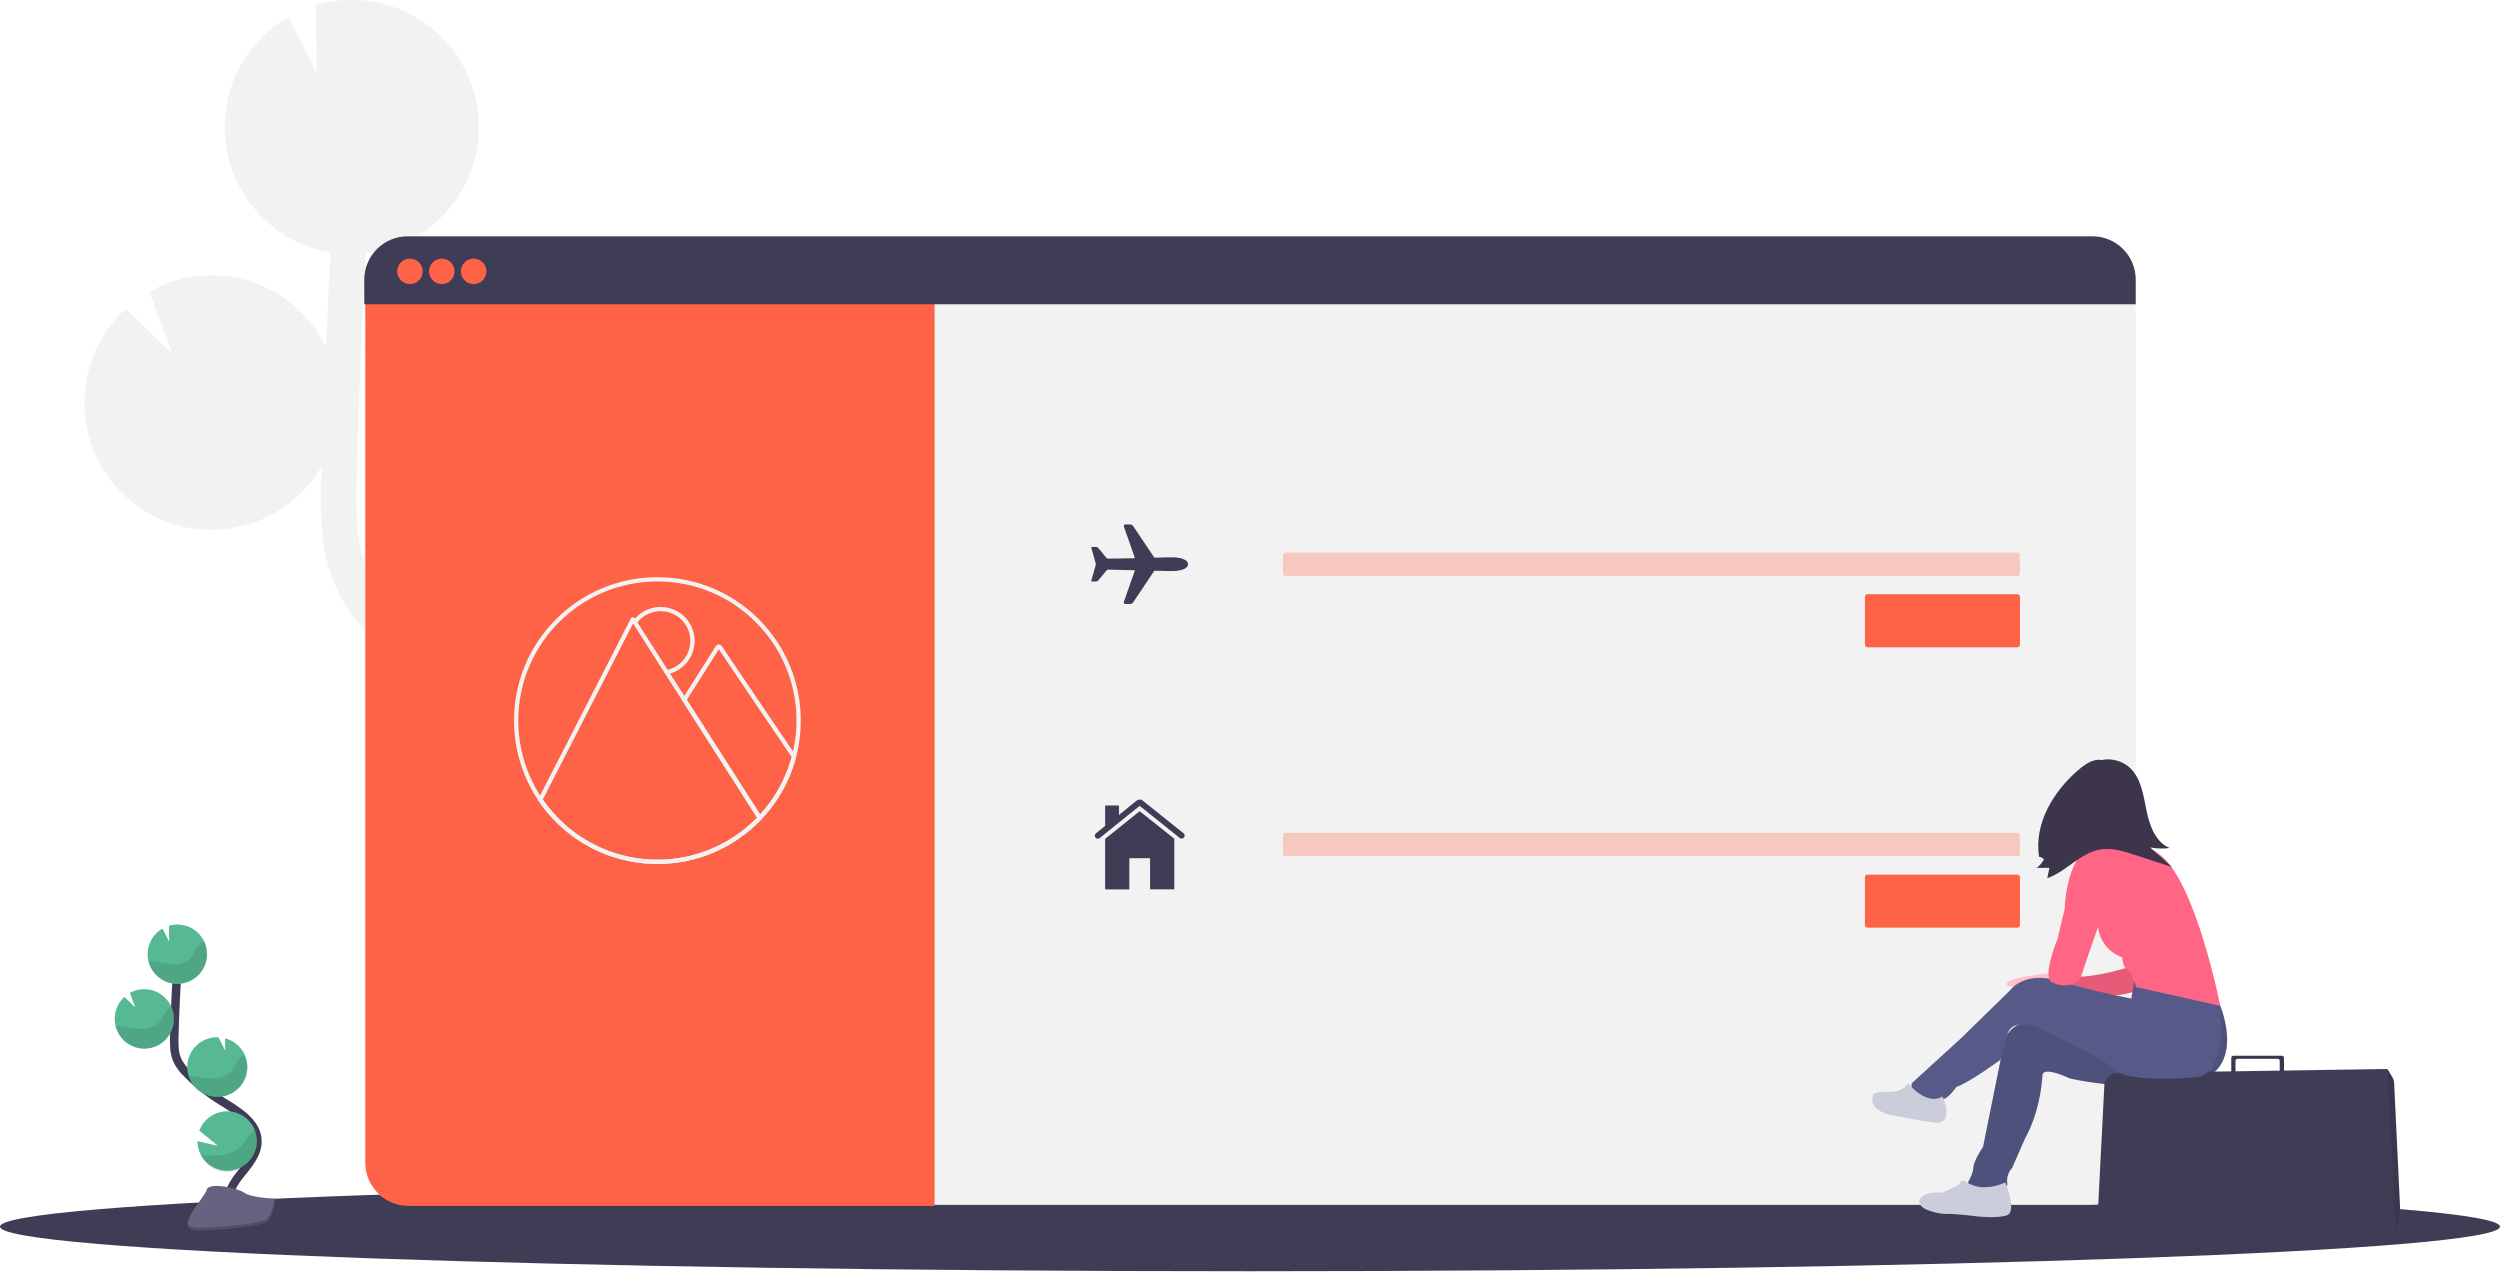
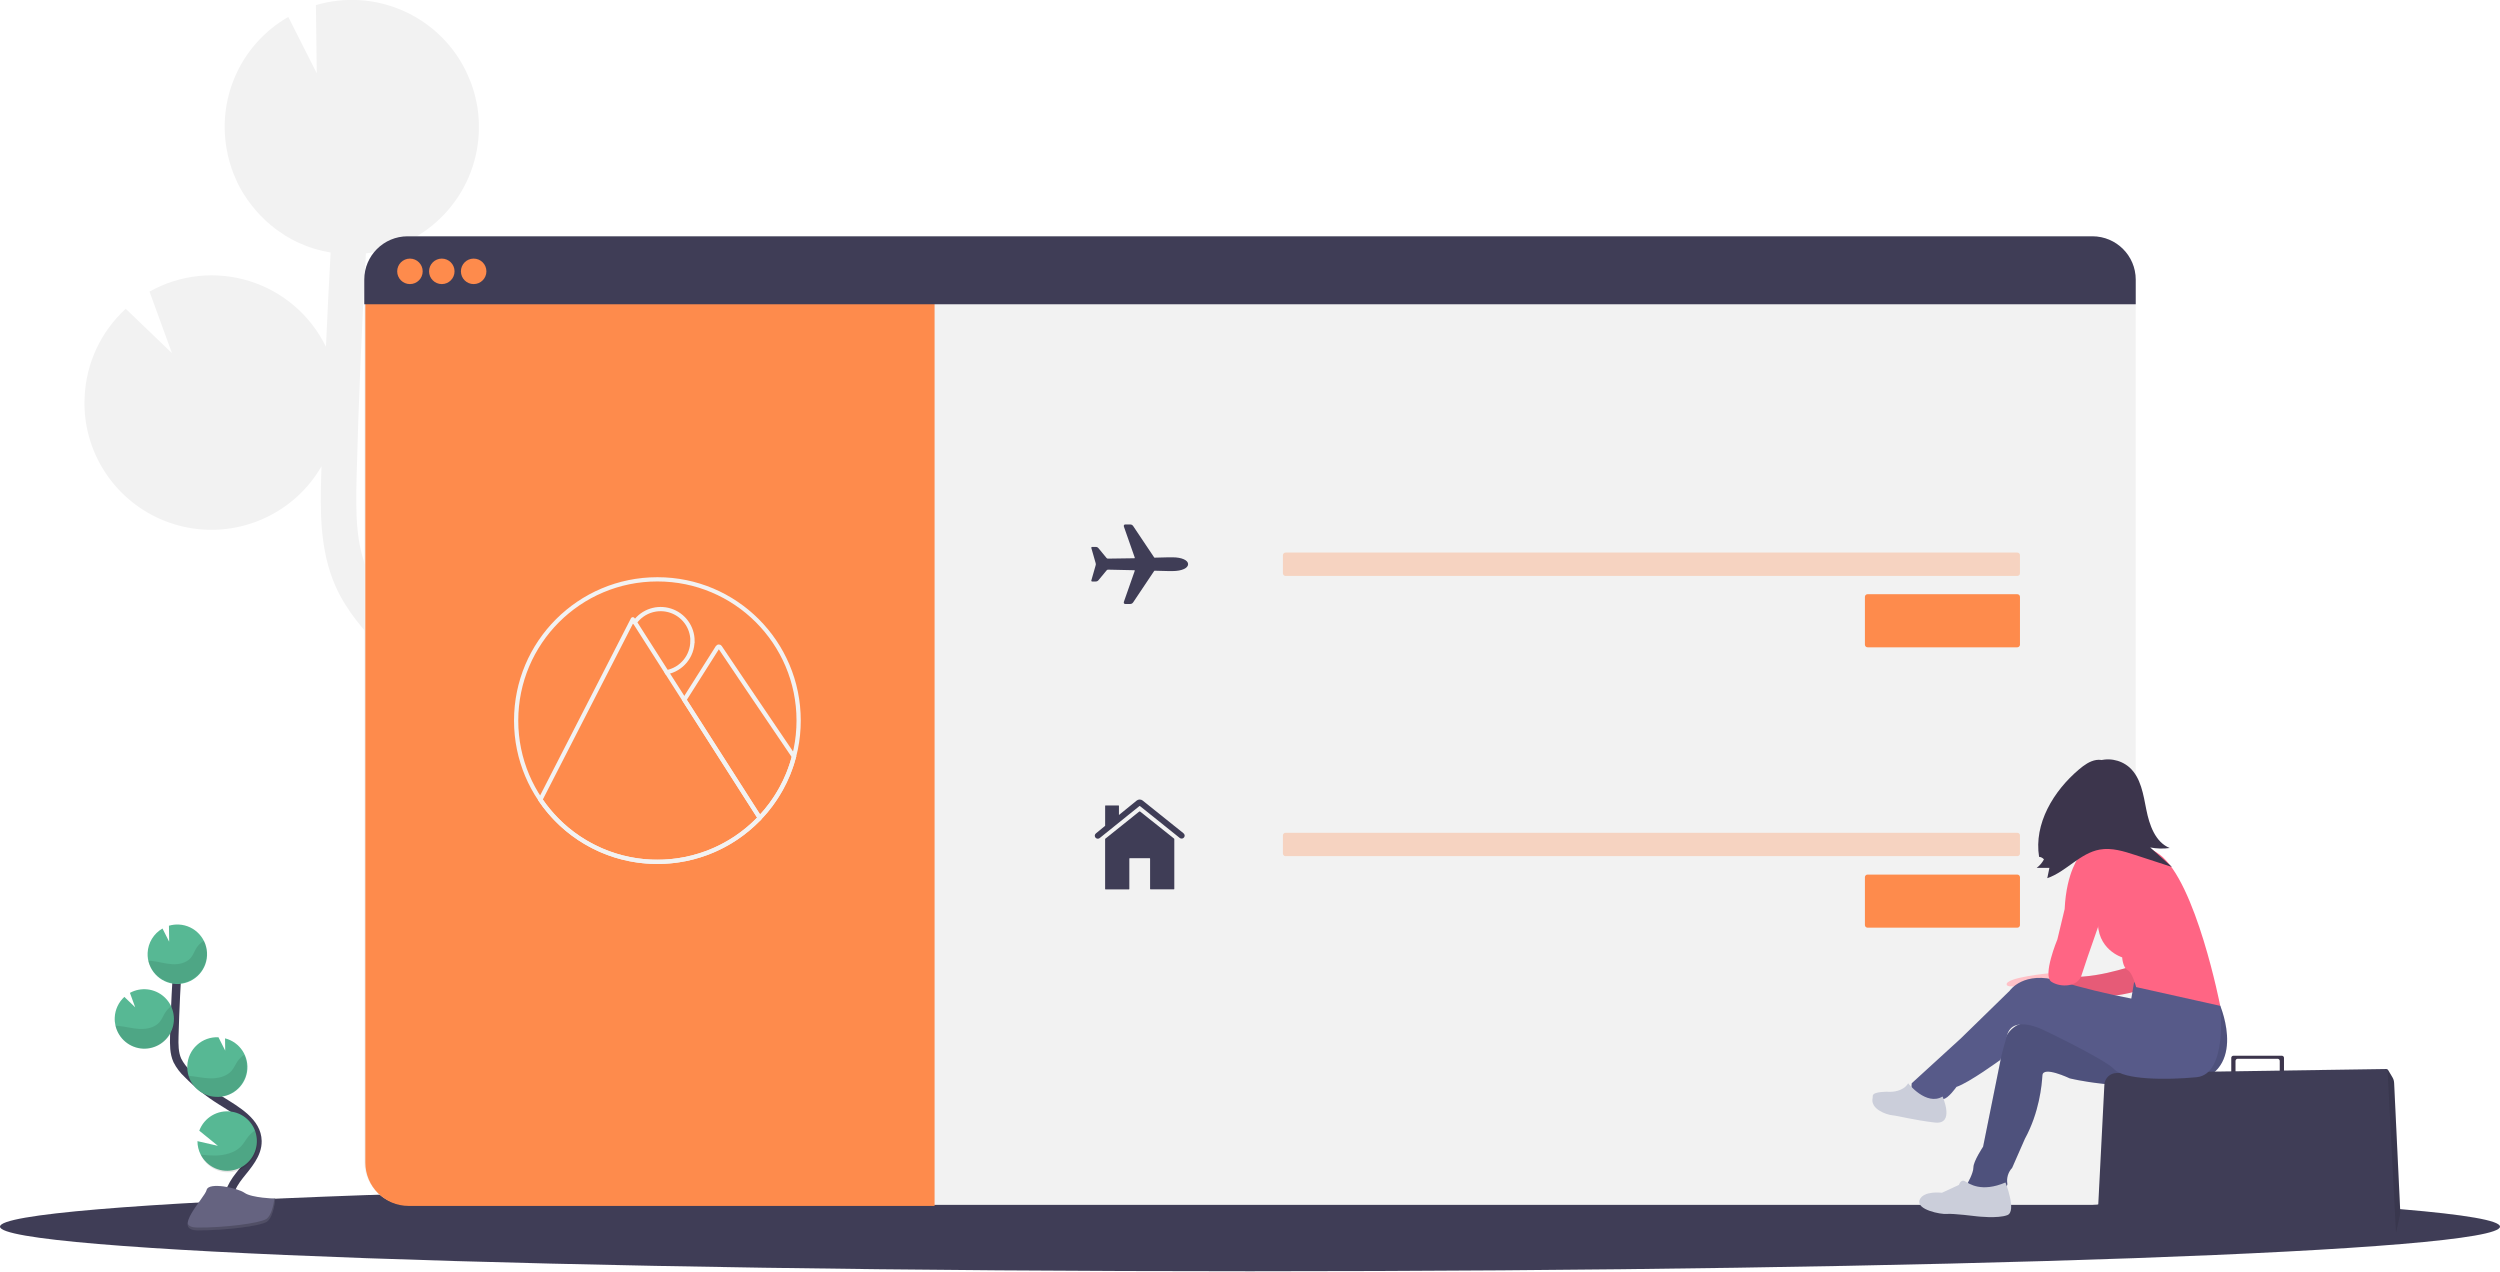
<svg xmlns="http://www.w3.org/2000/svg" class="w-full sm:h-64 mx-auto" viewBox="0 0 1177 598.5">
  <path transform="translate(-11.5 -150.75)" d="M274.63,501l-6.29-3.91c-.6-.37-1.19-.77-1.79-1.15a59.86,59.86,0,0,0,6.05-116.62l.31,24.66-13.55-26.83h-.17a59.87,59.87,0,0,0-62.58,57c-.06,1.15,0,2.27,0,3.4-4.71-5.38-9-11.15-11.83-17.47-5.73-12.79-5.84-27.28-5.39-44.9.9-34.9,2.41-70.08,4.37-105.14a59.85,59.85,0,0,0,53.16-56.64c.08-1.83,0-3.63,0-5.43,0-.45,0-.89-.07-1.34-.12-1.74-.28-3.46-.55-5.16,0-.28-.1-.55-.15-.82-.24-1.44-.54-2.86-.88-4.26-.13-.53-.26-1-.4-1.57-.42-1.53-.88-3-1.42-4.52-.18-.49-.39-1-.58-1.46-.42-1.09-.88-2.17-1.37-3.23-.26-.56-.51-1.12-.78-1.67-.08-.14-.13-.29-.21-.43l0,0a59.84,59.84,0,0,0-70.28-30.36l.4,32.1-13.4-26.52a59.57,59.57,0,0,0-28.55,64.51h-.06c.09.43.22.84.32,1.26.19.79.39,1.57.61,2.35.28,1,.6,2,.93,3,.25.74.49,1.47.77,2.2.41,1.06.87,2.09,1.33,3.12.27.6.51,1.22.8,1.81q1.14,2.33,2.48,4.53c.31.52.66,1,1,1.51.64,1,1.28,2,2,2.93.43.59.89,1.16,1.34,1.73.66.83,1.33,1.65,2,2.44.49.57,1,1.12,1.51,1.66.74.78,1.49,1.53,2.27,2.26.52.49,1,1,1.57,1.46.88.79,1.8,1.53,2.73,2.26.47.37.93.75,1.41,1.11,1.42,1,2.88,2,4.39,3,.28.17.59.31.87.48,1.27.74,2.55,1.45,3.87,2.09.57.28,1.15.53,1.73.79,1.08.48,2.17.95,3.29,1.38l2,.7c1.1.37,2.22.72,3.35,1,.66.18,1.33.37,2,.53,1.22.29,2.47.53,3.73.75l.24.05q-1.23,22.19-2.2,44.39a59.83,59.83,0,0,0-83.07-26l10.58,29-21.77-20.9a59.66,59.66,0,0,0-19.34,41.34A58.5,58.5,0,0,0,52.8,354a59.84,59.84,0,0,0,110.06,16.3c0,1.5-.1,3-.14,4.51-.4,15.54-.9,34.88,6.85,52.15,5.25,11.7,13.69,21.21,22,29.73,5.43,5.54,11.06,10.91,16.83,16.1a60.09,60.09,0,0,0,21.62,18c9.48,7.3,19.3,14.17,29.45,20.51l6.34,3.94c5.7,3.53,11.54,7.16,17.26,10.93-1-.1-2-.21-3-.26a59.89,59.89,0,0,0-58.94,39l37.4,30.43-41.14-9.54a59.89,59.89,0,0,0,85.82,53.92l-2.78,3.45q-2.76,3.43-5.45,6.82c-24.34,30.83-31.11,60.09-19.06,82.4l14.66-7.91c-11.73-21.72,5.91-49.52,17.47-64.16q2.64-3.33,5.36-6.7c15.55-19.32,33.17-41.22,32.74-68.08C345.52,545,306.21,520.6,274.63,501Z" fill="#f2f2f2" />
  <ellipse cx="588.5" cy="577.5" rx="588.5" ry="21" fill="#3f3d56" />
  <path transform="translate(-11.5 -150.75)" d="M119.9,721.42c-3-5.51.4-12.27,4.29-17.18s8.61-10,8.51-16.29c-.15-9-9.7-14.31-17.33-19.09a84,84,0,0,1-15.56-12.51A22.8,22.8,0,0,1,95,650c-1.58-3.52-1.54-7.52-1.44-11.37q.51-19.26,1.91-38.49" fill="none" stroke="#3f3d56" stroke-miterlimit="10" stroke-width="4" />
  <path transform="translate(-11.5 -150.75)" d="M81,599.39a14,14,0,0,1,7-11.5l3.14,6.22-.1-7.53a14.22,14.22,0,0,1,4.63-.56A14,14,0,1,1,81,599.39Z" fill="#57b894" />
  <path transform="translate(-11.5 -150.75)" d="M106,694.38a14,14,0,1,0-.68-11.3l8.77,7.13L104.46,688A14,14,0,0,0,106,694.38Z" fill="#57b894" />
  <path transform="translate(-11.5 -150.75)" d="M113,667.13a14,14,0,0,0,4.45-27.53l.08,5.78-3.18-6.29h0a14,14,0,0,0-14.67,13.36,13.84,13.84,0,0,0,.6,4.79A14,14,0,0,0,113,667.13Z" fill="#57b894" />
  <path transform="translate(-11.5 -150.75)" d="M78.88,644.46a14,14,0,1,0-6.21-26.27l2.48,6.8-5.1-4.9a14,14,0,0,0-4.53,9.69,13.79,13.79,0,0,0,.35,3.87A14,14,0,0,0,78.88,644.46Z" fill="#57b894" />
  <path transform="translate(-11.5 -150.75)" d="m82.88 603.13c3.24 0.35 6.39 1.36 9.64 1.56s6.82-0.57 8.88-3.1c1.1-1.36 1.66-3.08 2.59-4.57a10 10 0 0 1 3.54 -3.33 14 14 0 1 1 -26.24 9.31q0.79 0 1.59 0.13z" opacity=".1" />
  <path transform="translate(-11.5 -150.75)" d="M78.88,644.46a14,14,0,0,0,13.35-20,10.37,10.37,0,0,0-2.82,2.82c-1,1.51-1.61,3.26-2.78,4.64-2.19,2.57-5.92,3.41-9.31,3.26s-6.66-1.12-10-1.43c-.47,0-.94-.07-1.42-.08A14,14,0,0,0,78.88,644.46Z" opacity=".1" />
  <path transform="translate(-11.5 -150.75)" d="M113,667.13a14,14,0,0,0,13.46-19.76,11.48,11.48,0,0,0-3,2.85c-1.09,1.54-1.77,3.32-3,4.74-2.37,2.63-6.35,3.56-9.93,3.48s-6.83-.93-10.28-1.2A14,14,0,0,0,113,667.13Z" opacity=".1" />
  <path transform="translate(-11.5 -150.75)" d="M106,694.38a14,14,0,0,0,25.59-11.45,13.84,13.84,0,0,0-3.08,2.75c-1.34,1.62-2.22,3.47-3.76,5-2.87,2.82-7.5,4-11.63,4.09A60,60,0,0,1,106,694.38Z" opacity=".1" />
  <path transform="translate(-11.5 -150.75)" d="m141.07 715.07s-11.08-0.34-14.42-2.72-17-5.21-17.86-1.4-16.65 19-4.15 19.06 29.06-1.94 32.4-4 4.03-10.94 4.03-10.94z" fill="#656380" />
  <path transform="translate(-11.5 -150.75)" d="m104.42 728.69c12.51 0.1 29.06-2 32.39-4 2.54-1.55 3.55-7.09 3.89-9.65h0.37s-0.7 8.94-4 11-19.89 4.07-32.4 4c-3.61 0-4.85-1.31-4.78-3.21 0.47 1.17 1.84 1.83 4.53 1.86z" opacity=".2" />
  <rect x="171.5" y="111.25" width="834" height="456" rx="20.42" fill="#f2f2f2" />
-   <path d="m172 133.75h268v434h-247.58a20.42 20.42 0 0 1 -20.42 -20.42v-413.58z" fill="#ff6347" />
+   <path d="m172 133.75h268v434h-247.58a20.42 20.42 0 0 1 -20.42 -20.42v-413.58z" fill="#fe8b4c" />
  <path transform="translate(-11.5 -150.75)" d="M1017,282.42V294H183V282.42A20.42,20.42,0,0,1,203.42,262H996.58A20.42,20.42,0,0,1,1017,282.42Z" fill="#3f3d56" />
-   <circle cx="193" cy="127.75" r="6" fill="#ff6347" />
-   <circle cx="208" cy="127.75" r="6" fill="#ff6347" />
-   <circle cx="223" cy="127.75" r="6" fill="#ff6347" />
+   <circle cx="193" cy="127.75" r="6" fill="#fe8b4c" />
+   <circle cx="208" cy="127.75" r="6" fill="#fe8b4c" />
+   <circle cx="223" cy="127.75" r="6" fill="#fe8b4c" />
  <path transform="translate(-11.5 -150.75)" d="M387.5,490A66.5,66.5,0,1,1,321,423.5,66.47,66.47,0,0,1,387.5,490Z" fill="none" stroke="#f2f2f2" stroke-miterlimit="10" stroke-width="2" />
  <path transform="translate(-11.5 -150.75)" d="M325.38,467.23l8.3,13,35.53,55.59a66.5,66.5,0,0,1-103.32-8.57l43.54-84.94.91,1.43" fill="none" stroke="#f2f2f2" stroke-linecap="round" stroke-linejoin="round" stroke-width="2" />
  <path transform="translate(-11.5 -150.75)" d="M385.31,507a66.46,66.46,0,0,1-16.1,28.82l-35.53-55.59,15.69-24.78a.66.66,0,0,1,1.1,0C353.76,460.32,371,486,385.31,507Z" fill="none" stroke="#f2f2f2" stroke-miterlimit="10" stroke-width="2" />
  <path transform="translate(-11.5 -150.75)" d="M337.5,452.5a15,15,0,0,1-12.12,14.73l-15-23.51a15,15,0,0,1,27.16,8.78Z" fill="none" stroke="#f2f2f2" stroke-miterlimit="10" stroke-width="2" />
  <path transform="translate(-11.5 -150.75)" d="m347.5 481.5" fill="none" stroke="#f2f2f2" stroke-miterlimit="10" stroke-width="2" />
  <path transform="translate(-11.5 -150.75)" d="m333.5 480.5" fill="none" stroke="#f2f2f2" stroke-miterlimit="10" stroke-width="2" />
  <path transform="translate(-11.5 -150.75)" d="M563.51,413.13c-.35,0-1.51,0-1.83,0l-6.61.17a.19.19,0,0,1-.17-.09L545,398.42a1.61,1.61,0,0,0-1.37-.75h-2.41c-.57,0-.77.57-.56,1.1l5.09,14.52a.2.2,0,0,1-.18.28l-12.45.18a.81.81,0,0,1-.67-.31l-3.77-4.58a1.59,1.59,0,0,0-1.28-.62h-1.71a.4.4,0,0,0-.38.54l2,7a1.68,1.68,0,0,1,0,1.21l-2,7a.39.39,0,0,0,.38.53h1.7a1.62,1.62,0,0,0,1.28-.62l3.84-4.64a.82.82,0,0,1,.67-.32l12.38.27a.21.21,0,0,1,.18.28L540.65,434c-.21.53,0,1.1.56,1.1h2.41a1.61,1.61,0,0,0,1.37-.76l9.91-14.81a.2.2,0,0,1,.17-.09l6.61.17c.33,0,1.48,0,1.83,0,4.5,0,7.35-1.45,7.35-3.25S568,413.13,563.51,413.13Z" fill="#3f3d56" />
  <path transform="translate(-11.5 -150.75)" d="M548.32,532.86a.41.41,0,0,0-.51,0l-15.87,12.7a.42.42,0,0,0-.15.31v23.4a.21.21,0,0,0,.2.21h11a.21.21,0,0,0,.2-.21V555a.21.21,0,0,1,.21-.2h9.36a.2.2,0,0,1,.2.2v14.24a.21.21,0,0,0,.2.21h11a.21.21,0,0,0,.2-.21v-23.4a.4.4,0,0,0-.15-.31Z" fill="#3f3d56" />
  <path transform="translate(-11.5 -150.75)" d="M568.69,543.05l-19.23-15.41a2.23,2.23,0,0,0-1.39-.48,2.26,2.26,0,0,0-1.4.48l-8.37,6.81v-4.29a.2.2,0,0,0-.2-.21H532a.2.2,0,0,0-.2.21v9.38l-4.34,3.57a1.41,1.41,0,0,0-.54,1,1.45,1.45,0,0,0,.41,1.09,1.41,1.41,0,0,0,1,.42,1.47,1.47,0,0,0,.9-.31l18.7-15.06a.22.22,0,0,1,.14,0,.24.24,0,0,1,.13,0l18.71,15a1.44,1.44,0,0,0,2.33-1.19,1.45,1.45,0,0,0-.55-1Z" fill="#3f3d56" />
-   <rect x="604" y="260.14" width="347" height="11" rx="1.24" fill="#ff6347" opacity=".3" />
-   <rect x="604" y="392.07" width="347" height="11" rx="1.24" fill="#ff6347" opacity=".3" />
-   <rect x="878" y="279.75" width="73" height="25" rx="1.24" fill="#ff6347" />
-   <rect x="878" y="411.75" width="73" height="25" rx="1.24" fill="#ff6347" />
+   <rect x="604" y="260.14" width="347" height="11" rx="1.24" fill="#fe8b4c" opacity=".3" />
+   <rect x="604" y="392.07" width="347" height="11" rx="1.24" fill="#fe8b4c" opacity=".3" />
+   <rect x="878" y="279.75" width="73" height="25" rx="1.24" fill="#fe8b4c" />
+   <rect x="878" y="411.75" width="73" height="25" rx="1.24" fill="#fe8b4c" />
  <path transform="translate(-11.5 -150.75)" d="m978.18 606.93l-1.73 2s-21.05 2-20.2 5.39 25.35-4.55 25.35-4.55z" fill="#ffc1c7" />
  <path transform="translate(-11.5 -150.75)" d="m1016.3 605.22s-22.5 8-34.74 4.56l5.69 11.39s29.05-0.86 34.18-6-5.13-9.95-5.13-9.95z" fill="#ff6584" />
  <path transform="translate(-11.5 -150.75)" d="m1016.3 605.22s-22.5 8-34.74 4.56l5.69 11.39s29.05-0.86 34.18-6-5.13-9.95-5.13-9.95z" opacity=".1" />
  <circle cx="989.6" cy="378.29" r="15.09" fill="#ffc1c7" />
  <path transform="translate(-11.5 -150.75)" d="m1014 543.21a11.85 11.85 0 0 0 2 2.71 24.62 24.62 0 0 0 7.28 5.44 246.74 246.74 0 0 1 -25.93 3.86c0.92-3.24-0.29-6.7-1.91-9.64s-3.7-5.69-4.72-8.9l10.2 0.28c1.85 0 3.71 0.1 5.56 0 1.39-0.07 3.69-0.9 5-0.59 2.64 0.63 1.3 4.42 2.52 6.84z" fill="#ffc1c7" />
  <path transform="translate(-11.5 -150.75)" d="M1048.24,614.05l8.54,10.25S1071,657.62,1040,661s-54.11-2.57-54.11-2.57-12.53-6-12.82-1.42-1.42,17.37-8.26,29.9l-6,13.67a8.84,8.84,0,0,0-2.27,7.41c.85,4.27-19.09,5.69-18.8,0,0,0,2.85-4.84,2.85-7.69s4.55-9.68,4.55-9.68l8.26-41s-.57-21.08,18.8-17.09,47-.86,47-.86l6.26-21.92Z" fill="#575a89" />
  <path transform="translate(-11.5 -150.75)" d="M1048.24,614.05l8.54,10.25S1071,657.62,1040,661s-54.11-2.57-54.11-2.57-12.53-6-12.82-1.42-1.42,17.37-8.26,29.9l-6,13.67a8.84,8.84,0,0,0-2.27,7.41c.85,4.27-19.09,5.69-18.8,0,0,0,2.85-4.84,2.85-7.69s4.55-9.68,4.55-9.68l8.26-41s-.57-21.08,18.8-17.09,47-.86,47-.86l6.26-21.92Z" opacity=".1" />
  <path transform="translate(-11.5 -150.75)" d="m1086.8 648.79v8.55a1 1 0 0 1 -1 1 1 1 0 0 1 -1 -1v-7.12a1 1 0 0 0 -1 -1h-18.82a1 1 0 0 0 -1 1v7.12a1 1 0 0 1 -1 1 1 1 0 0 1 -1 -1v-8.55a1 1 0 0 1 1 -1h22.78a1 1 0 0 1 1.04 1z" fill="#3c354c" />
  <path transform="translate(-11.5 -150.75)" d="M999.16,721.79a5.79,5.79,0,0,0,5.14,6l134.88,3.33a.41.41,0,0,0,.32-.11h0a.31.31,0,0,0,.11-.2l1.79-8.32a6.38,6.38,0,0,0,.13-1.44l-2.88-60.37a5.65,5.65,0,0,0-.84-2.8l-2-3.36a1.12,1.12,0,0,0-.25-.28,1,1,0,0,0-.61-.2l-127,1.89a5.8,5.8,0,0,0-5.71,5.53Z" fill="#3f3d56" />
  <path transform="translate(-11.5 -150.75)" d="M1135.53,654.27l4,76.78h0l.11-.2,1.79-8.32a6.38,6.38,0,0,0,.13-1.44l-2.88-60.37a5.65,5.65,0,0,0-.84-2.8l-2-3.36A1.12,1.12,0,0,0,1135.53,654.27Z" opacity=".1" />
  <path transform="translate(-11.5 -150.75)" d="m1016.2 613.3s26.06-9.79 40.58 11c0 0 3.7 32.18-11.11 33.6s-34.17 1.14-38.73-3.7-33.32-18.51-33.32-18.51-14.32-7.3-17.12 2.19-3.1 11.77-3.1 11.77-14.81 10.82-20.79 12.81c0 0-4 5.7-6.26 5.7s-16.23 3.13-14.81-7.41l23.07-21.07 23.06-22.5s6.55-9.68 23.36-4.56a346.13 346.13 0 0 0 33.89 8.26z" fill="#575a89" />
  <path transform="translate(-11.5 -150.75)" d="M955.68,707.46s5.41,13.67.86,15.38-14.24.57-14.24.57-11.4-1.43-14.24-1.14-14.53-2-12.82-6.55,10.54-3.42,10.54-3.42l8-3.7s.86-2.85,2.85-1.71S944.29,712.3,955.68,707.46Z" fill="#cbceda" />
  <path transform="translate(-11.5 -150.75)" d="m926.06 667s6 13.38-3.7 12.24-17.09-3.13-19.93-3.41-10.49-2.92-9.3-8.19a4.52 4.52 0 0 0 0.08 -1c0-0.71 1-2.09 8.65-1.88 0 0 5.69 0 8-4-0.03-0.01 8.51 10.81 16.2 6.24z" fill="#cbceda" />
  <path transform="translate(-11.5 -150.75)" d="m990.71 553.1s20.5-12.81 37.59 0 28.48 71.2 28.48 71.2l-39.59-8.83s-1.7-6.83-4-8-2.57-6-2.57-6-12.24-3.7-11.39-17.94-8.52-30.43-8.52-30.43z" fill="#ff6584" />
  <path transform="translate(-11.5 -150.75)" d="m1001.2 553.67h-10.54s-6.27 7.12-7.12 25.06l-3.42 14.27s-7.12 17.09-2.85 19.94 12.54 2.56 14.24-3.13 13.44-38.76 13.44-38.76z" fill="#ff6584" />
  <path transform="translate(-11.5 -150.75)" d="M998.23,509.4A15.27,15.27,0,0,1,1014,512c5.47,4.88,6.57,12.85,8,20s4.17,15.21,11,18a28.35,28.35,0,0,1-9.19-.27l10.25,9.19-17.27-5.63c-5.42-1.77-11.11-3.56-16.72-2.56-9.3,1.65-15.78,10.4-24.71,13.47l1-4.85-6,0a11.75,11.75,0,0,0,3.43-4,3.27,3.27,0,0,0-2.29-1.2c-2.5-15.59,6.76-31,18.81-41.17,2.38-2,5-3.92,8.06-4.42s6.64.87,7.71,3.78" fill="#3c354c" />
</svg>
